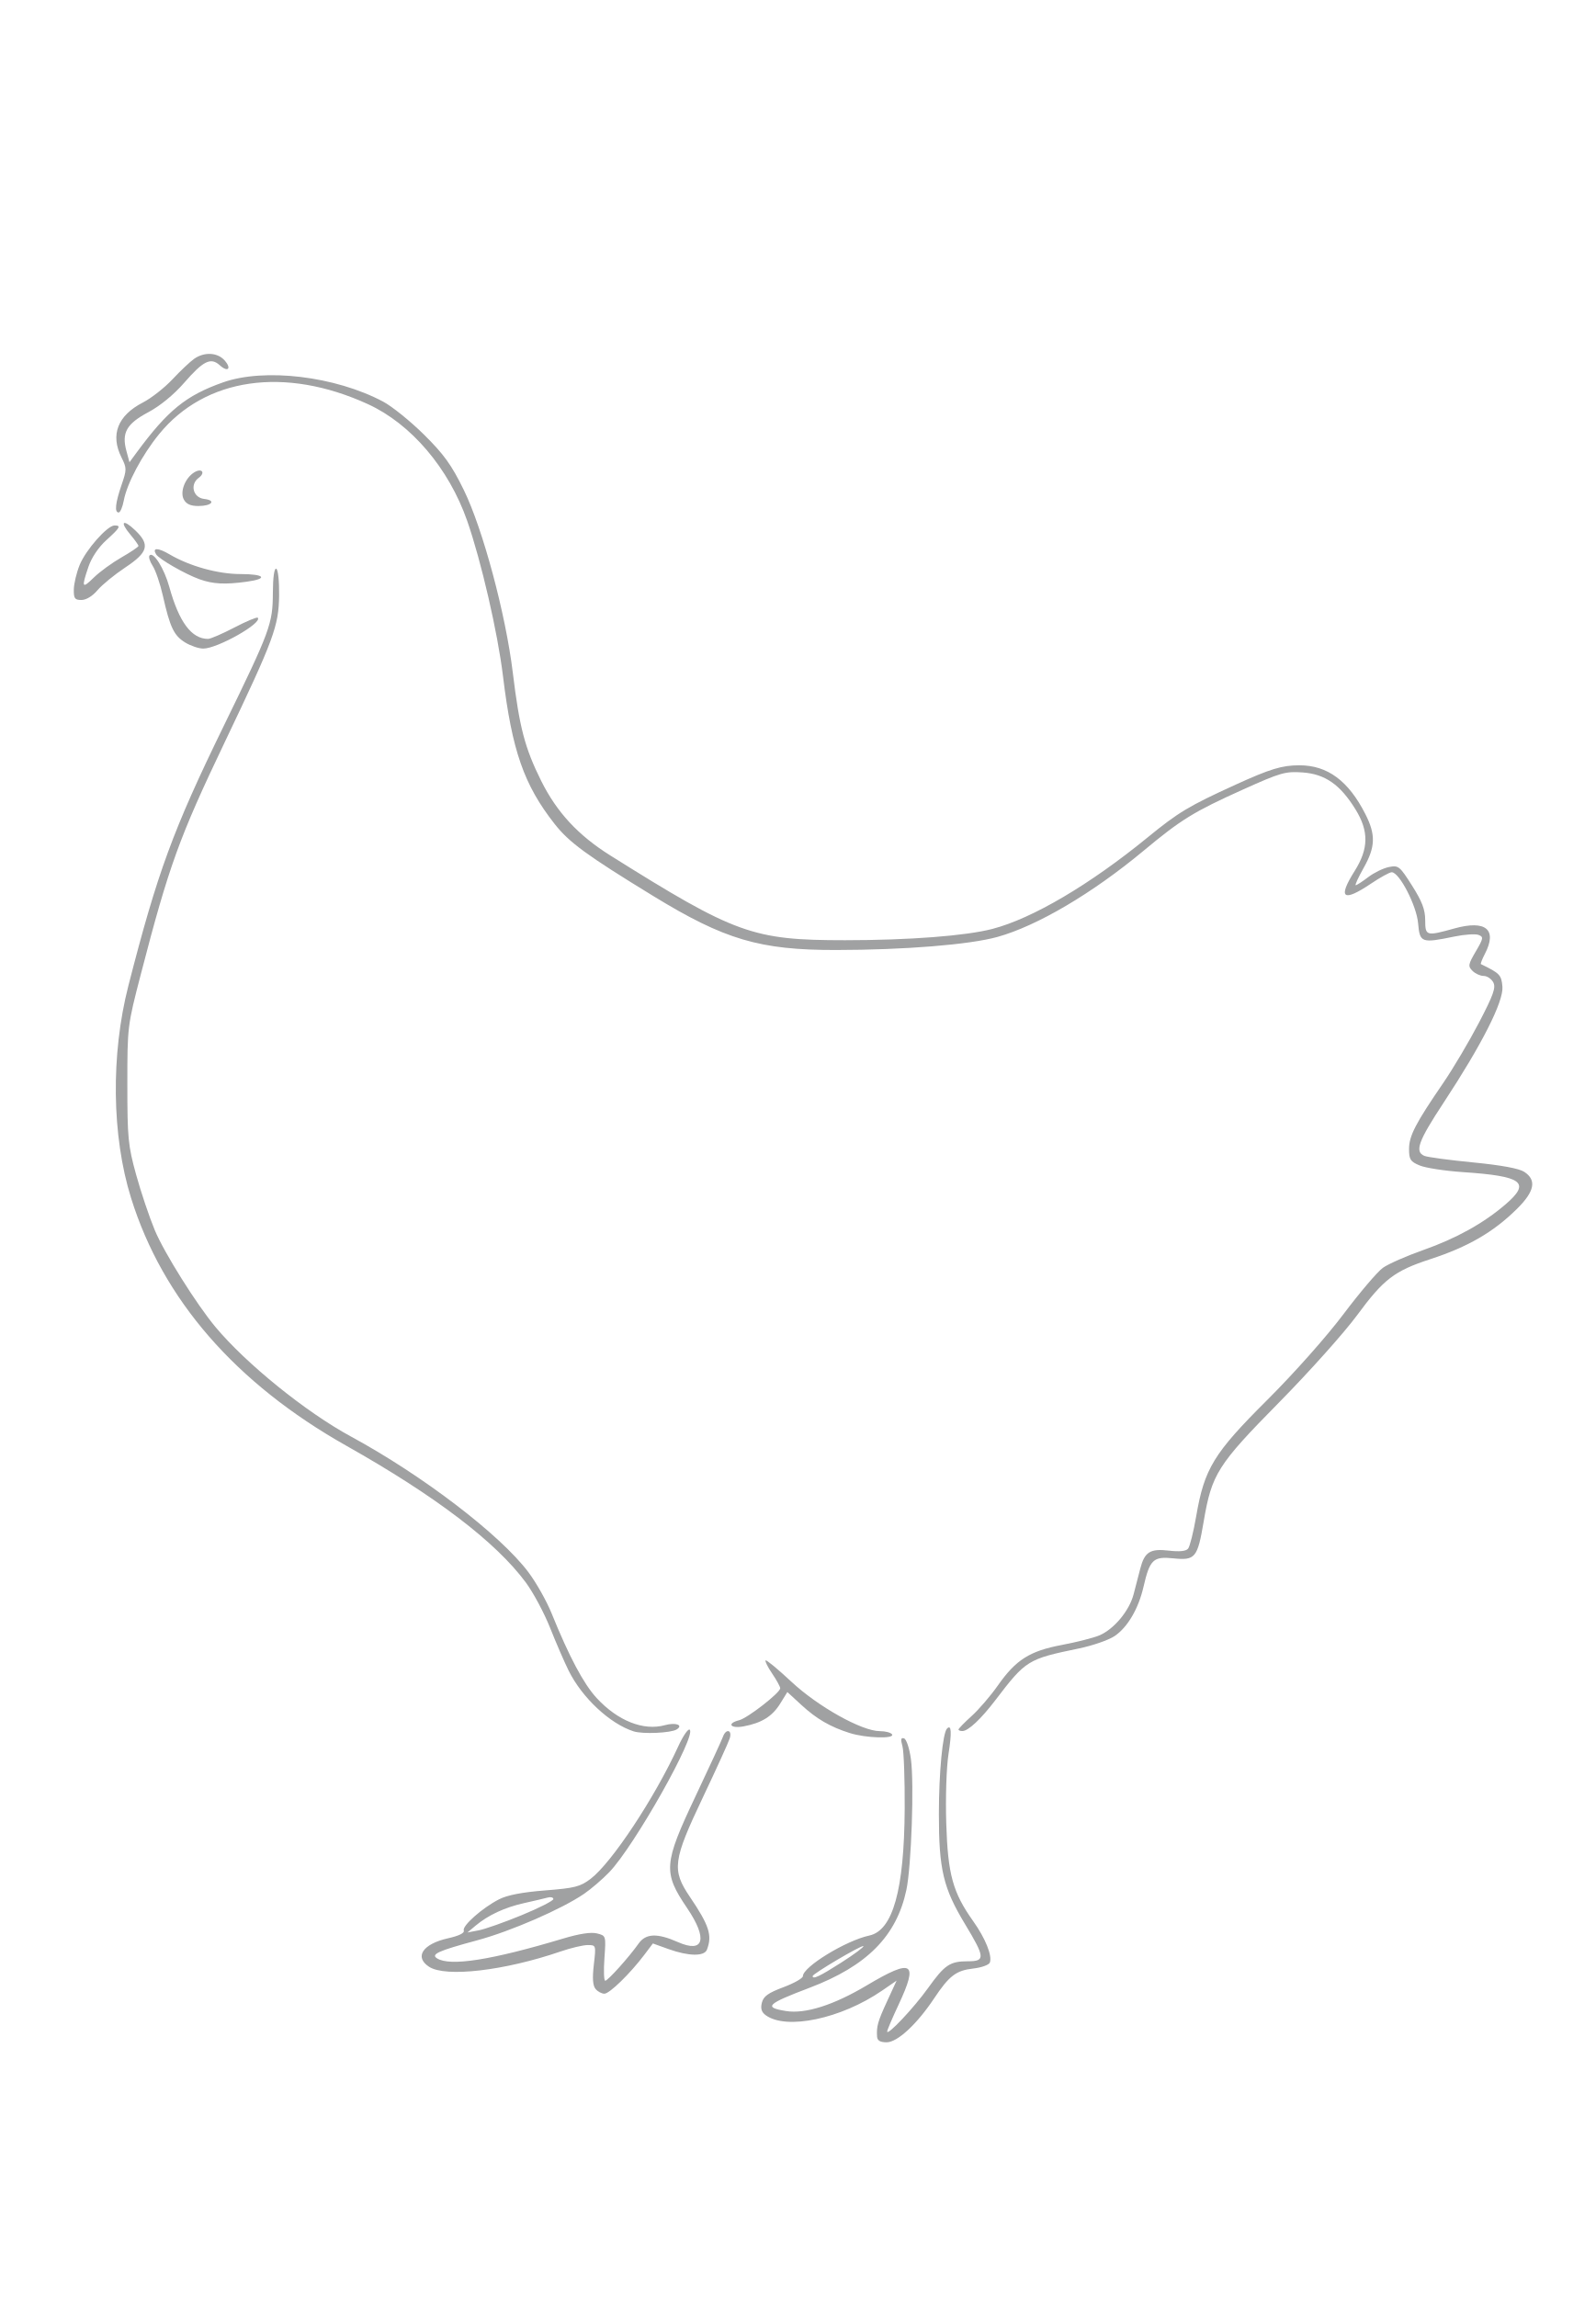
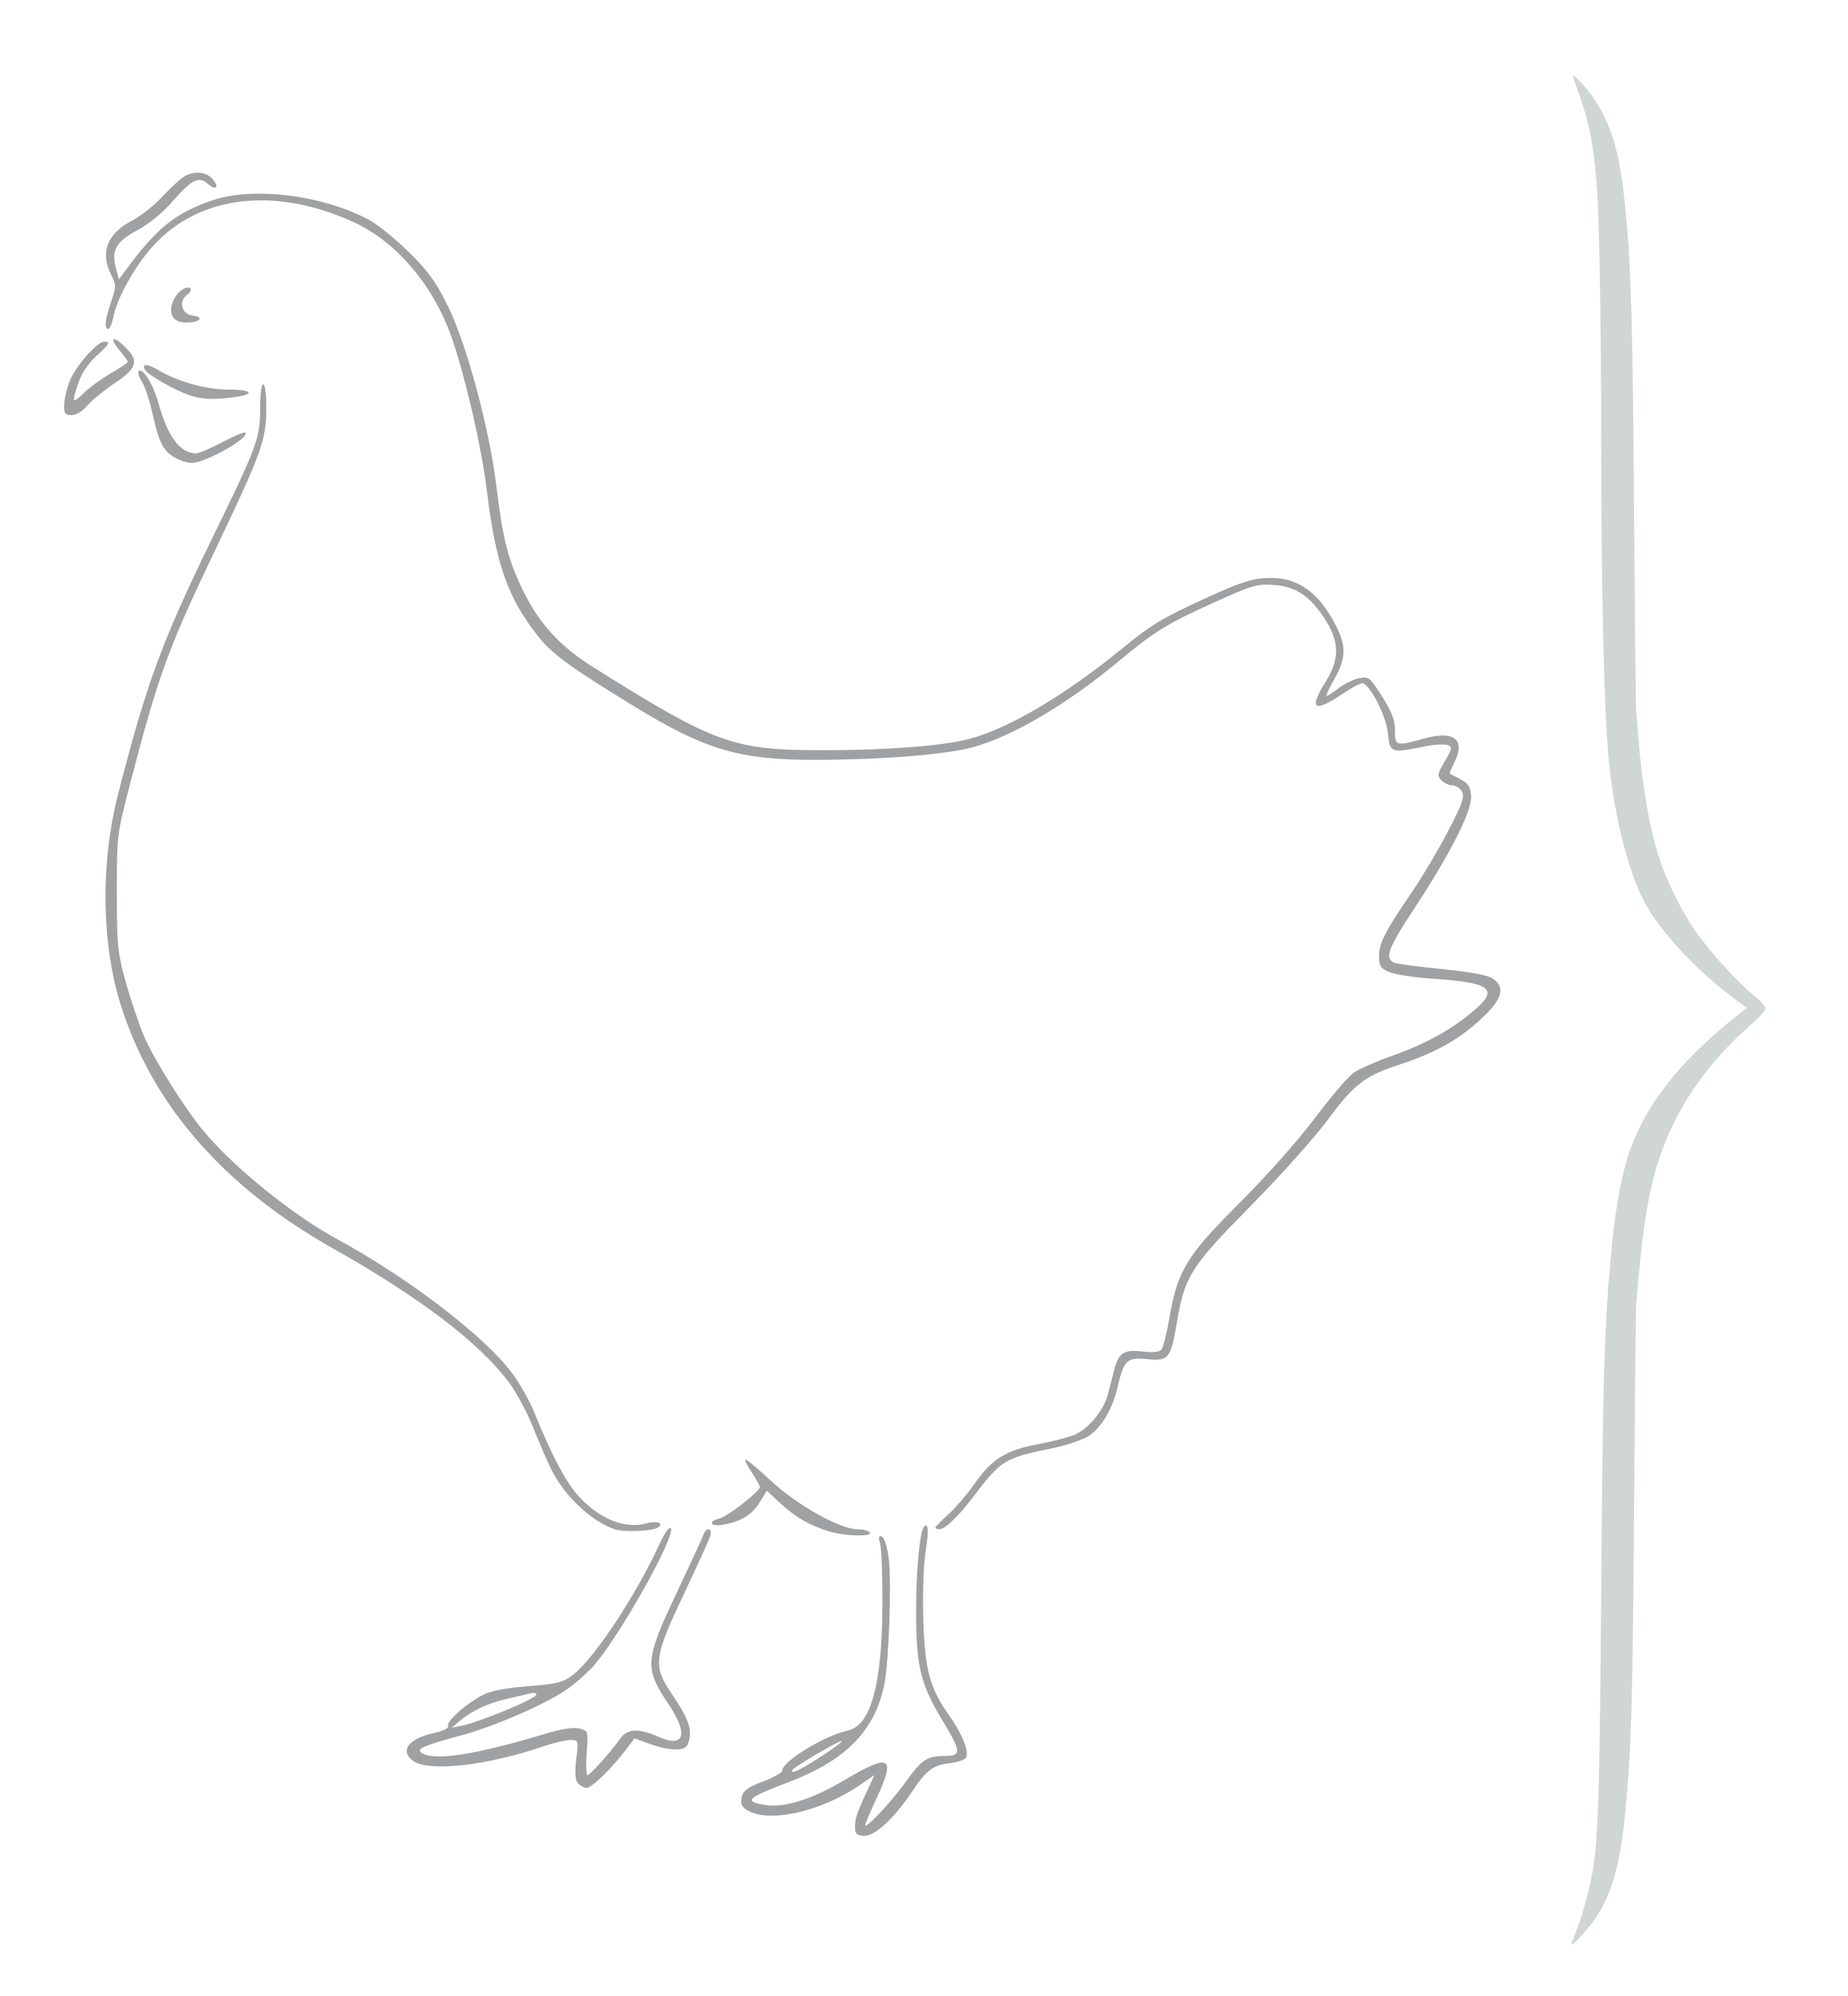
- <svg xmlns="http://www.w3.org/2000/svg" id="svg3619" version="1.1" width="150" height="216">
+ <svg xmlns="http://www.w3.org/2000/svg" id="svg3619" version="1.1" width="200" height="216">
  <defs id="defs3623" />
-   <path style="fill:#a0a1a2;fill-opacity:1" d="m 82.474,191.516 c -0.065,-0.966 0.066,-1.427 0.957,-3.358 l 0.881,-1.91 -1.367,0.94 c -3.845,2.645 -8.999,3.735 -10.942,2.314 -0.397,-0.291 -0.5,-0.625 -0.362,-1.177 0.151,-0.602 0.596,-0.921 2.026,-1.456 1.008,-0.377 1.833,-0.846 1.833,-1.043 0,-0.871 4.052,-3.348 6.244,-3.816 2.215,-0.474 3.282,-4.29 3.327,-11.9 0.016,-2.769 -0.079,-5.425 -0.212,-5.902 -0.182,-0.652 -0.144,-0.835 0.152,-0.737 0.221,0.073 0.504,0.923 0.644,1.935 0.316,2.279 0.045,10.104 -0.426,12.319 -0.925,4.343 -3.708,7.152 -9.12,9.204 -4.022,1.525 -4.336,1.838 -2.188,2.181 1.805,0.289 4.467,-0.557 7.575,-2.407 4.328,-2.576 4.893,-2.232 2.995,1.82 -0.587,1.253 -1.067,2.381 -1.067,2.507 0,0.447 2.505,-2.213 3.844,-4.082 1.572,-2.194 2.056,-2.518 3.755,-2.518 1.64,0 1.611,-0.367 -0.276,-3.491 -2.051,-3.395 -2.464,-5.137 -2.461,-10.377 0.002,-3.886 0.358,-7.608 0.767,-8.017 0.413,-0.413 0.457,0.342 0.138,2.394 -0.196,1.265 -0.288,4.09 -0.212,6.518 0.15,4.809 0.617,6.505 2.526,9.19 1.155,1.624 1.817,3.267 1.573,3.904 -0.085,0.221 -0.789,0.474 -1.564,0.561 -1.61,0.181 -2.258,0.678 -3.686,2.822 -1.611,2.419 -3.445,4.115 -4.452,4.115 -0.609,0 -0.878,-0.159 -0.903,-0.533 z m -3.357,-6.971 c 1.211,-0.775 2.143,-1.467 2.071,-1.539 -0.139,-0.139 -4.774,2.597 -4.774,2.818 0,0.338 0.676,0.018 2.703,-1.279 z m -23.117,2.483 c -0.26,-0.313 -0.308,-1.006 -0.16,-2.286 0.212,-1.828 0.21,-1.837 -0.578,-1.837 -0.435,0 -1.58,0.271 -2.544,0.602 -5.279,1.812 -10.819,2.457 -12.372,1.44 -1.411,-0.924 -0.6,-2.145 1.777,-2.677 1.031,-0.231 1.576,-0.497 1.487,-0.728 -0.169,-0.44 1.734,-2.126 3.318,-2.939 0.769,-0.395 2.188,-0.669 4.326,-0.836 2.798,-0.218 3.314,-0.35 4.286,-1.091 1.986,-1.515 6.026,-7.624 8.242,-12.464 0.436,-0.953 0.915,-1.657 1.064,-1.565 0.723,0.447 -5.198,10.955 -7.552,13.402 -0.645,0.671 -1.716,1.59 -2.379,2.043 -2.107,1.439 -6.893,3.519 -10.046,4.368 -3.652,0.983 -4.381,1.31 -3.775,1.694 1.226,0.777 5.106,0.167 11.876,-1.865 1.507,-0.452 2.608,-0.619 3.164,-0.479 0.852,0.214 0.853,0.218 0.702,2.332 -0.083,1.165 -0.049,2.118 0.076,2.118 0.244,0 2.233,-2.215 3.134,-3.491 0.681,-0.964 1.75,-1.006 3.699,-0.144 2.455,1.086 2.831,-0.299 0.867,-3.198 -2.276,-3.359 -2.216,-4.158 0.785,-10.505 1.317,-2.785 2.478,-5.303 2.581,-5.597 0.284,-0.81 0.898,-0.664 0.639,0.152 -0.12,0.377 -1.26,2.88 -2.533,5.562 -2.812,5.922 -2.926,6.801 -1.211,9.335 1.815,2.681 2.118,3.62 1.602,4.965 -0.247,0.643 -1.716,0.623 -3.592,-0.049 l -1.491,-0.535 -0.795,1.054 c -1.342,1.78 -3.281,3.67 -3.765,3.67 -0.253,0 -0.628,-0.202 -0.833,-0.449 z m -6.94,-6.936 c 1.634,-0.673 2.972,-1.354 2.972,-1.512 0,-0.158 -0.24,-0.222 -0.533,-0.141 -0.293,0.081 -1.288,0.314 -2.21,0.519 -1.825,0.406 -3.381,1.129 -4.572,2.126 l -0.762,0.638 1.067,-0.203 c 0.587,-0.111 2.404,-0.754 4.038,-1.427 z m 30.859,-17.119 c -1.853,-0.586 -3.138,-1.332 -4.576,-2.658 l -1.306,-1.203 -0.67,1.084 c -0.744,1.204 -1.741,1.825 -3.441,2.144 -1.249,0.234 -1.619,-0.277 -0.419,-0.578 0.793,-0.199 3.859,-2.586 3.859,-3.005 0,-0.147 -0.339,-0.766 -0.754,-1.377 -0.415,-0.61 -0.694,-1.17 -0.62,-1.243 0.073,-0.073 1.164,0.828 2.423,2.004 2.508,2.343 6.633,4.648 8.317,4.648 0.529,0 1.046,0.137 1.15,0.305 0.268,0.434 -2.472,0.35 -3.962,-0.122 z m -20.34,-0.165 c -2.23,-0.717 -4.846,-3.161 -6.107,-5.706 -0.402,-0.811 -1.186,-2.62 -1.741,-4.018 -0.556,-1.399 -1.582,-3.319 -2.282,-4.267 -2.807,-3.804 -8.482,-8.13 -16.869,-12.858 C 22.156,130.084 15.299,122.195 12.323,112.653 10.504,106.824 10.409,99.182 12.073,92.69 c 2.737,-10.678 4.19,-14.634 8.977,-24.45 4.38,-8.981 4.595,-9.564 4.608,-12.504 0.006,-1.436 0.13,-2.32 0.315,-2.256 0.172,0.059 0.291,1.151 0.273,2.513 -0.038,2.895 -0.488,4.109 -5.096,13.761 -4.31,9.026 -5.262,11.658 -7.91,21.869 -1.256,4.842 -1.265,4.915 -1.265,10.363 2.21e-4,5.019 0.07,5.74 0.823,8.468 0.452,1.64 1.244,3.995 1.759,5.232 0.882,2.118 3.927,6.974 5.713,9.11 2.892,3.459 8.505,7.997 12.714,10.279 6.752,3.661 14.051,9.238 16.698,12.76 0.736,0.979 1.719,2.721 2.185,3.872 1.651,4.079 3.011,6.636 4.234,7.963 1.982,2.15 4.404,3.114 6.425,2.556 1.019,-0.281 1.766,-0.007 1.101,0.405 -0.544,0.336 -3.193,0.453 -4.046,0.178 z M 90.13,162.637 c 0,-0.084 0.555,-0.655 1.234,-1.268 0.679,-0.613 1.789,-1.906 2.468,-2.874 1.698,-2.421 2.994,-3.242 6.02,-3.812 1.377,-0.26 2.957,-0.661 3.51,-0.892 1.379,-0.576 2.829,-2.312 3.235,-3.874 0.186,-0.715 0.467,-1.798 0.625,-2.407 0.408,-1.577 0.93,-1.904 2.703,-1.695 0.986,0.117 1.598,0.053 1.795,-0.187 0.165,-0.2 0.507,-1.568 0.76,-3.039 0.774,-4.499 1.64,-5.918 6.668,-10.928 2.515,-2.505 5.588,-5.964 7.182,-8.083 1.533,-2.037 3.202,-3.999 3.709,-4.36 0.507,-0.361 2.22,-1.115 3.806,-1.674 3.1,-1.094 5.65,-2.509 7.718,-4.285 2.412,-2.071 1.633,-2.659 -4.027,-3.04 -1.67,-0.112 -3.488,-0.393 -4.038,-0.623 -0.877,-0.367 -1.001,-0.559 -1.001,-1.55 0,-1.232 0.6,-2.391 3.223,-6.221 0.917,-1.34 2.422,-3.879 3.343,-5.643 1.37,-2.624 1.616,-3.317 1.353,-3.808 -0.177,-0.33 -0.581,-0.6 -0.898,-0.6 -0.317,0 -0.793,-0.216 -1.056,-0.479 -0.435,-0.435 -0.407,-0.602 0.311,-1.827 0.724,-1.235 0.745,-1.366 0.257,-1.553 -0.293,-0.113 -1.309,-0.045 -2.256,0.151 -3.122,0.645 -3.266,0.592 -3.425,-1.244 -0.144,-1.668 -1.764,-4.8 -2.482,-4.8 -0.197,0 -1.072,0.48 -1.943,1.067 -2.646,1.782 -3.161,1.386 -1.542,-1.185 1.323,-2.102 1.345,-3.743 0.076,-5.799 -1.434,-2.324 -2.852,-3.315 -4.963,-3.467 -1.623,-0.117 -2.071,0.012 -5.618,1.609 -4.625,2.084 -5.807,2.811 -9.345,5.756 -4.81,4.004 -10.005,7.066 -13.743,8.103 -2.625,0.728 -8.725,1.221 -15.176,1.228 -7.176,0.007 -10.466,-0.964 -17.184,-5.075 -6.27,-3.837 -7.905,-5.032 -9.284,-6.789 -2.873,-3.66 -3.998,-6.884 -4.847,-13.886 -0.495,-4.087 -2.054,-10.85 -3.366,-14.604 -1.729,-4.948 -5.276,-9.119 -9.337,-10.977 -7.814,-3.575 -15.302,-2.498 -19.638,2.825 -1.596,1.96 -3.015,4.628 -3.317,6.24 -0.116,0.618 -0.333,1.124 -0.482,1.124 -0.406,0 -0.312,-0.889 0.272,-2.591 0.496,-1.444 0.496,-1.58 -0.009,-2.591 -1.063,-2.128 -0.356,-3.94 2.014,-5.159 0.785,-0.404 2.036,-1.385 2.781,-2.181 0.745,-0.796 1.664,-1.665 2.043,-1.93 0.944,-0.661 2.176,-0.605 2.841,0.129 0.709,0.783 0.345,1.182 -0.435,0.477 -0.846,-0.766 -1.546,-0.421 -3.348,1.651 -0.973,1.119 -2.259,2.174 -3.373,2.767 -2.044,1.089 -2.52,1.932 -2.058,3.637 l 0.289,1.067 0.651,-0.885 c 2.944,-3.999 4.649,-5.387 8.135,-6.622 3.909,-1.385 10.559,-0.588 15.064,1.805 0.842,0.447 2.573,1.845 3.846,3.105 1.872,1.853 2.588,2.847 3.734,5.188 1.797,3.667 3.949,11.689 4.619,17.22 0.622,5.129 1.129,7.062 2.661,10.142 1.475,2.964 3.476,5.124 6.51,7.027 11.778,7.387 13.381,7.965 22.068,7.966 6.019,6.1e-4 11.367,-0.411 13.868,-1.066 3.766,-0.987 9.139,-4.155 14.573,-8.593 2.917,-2.382 3.881,-2.96 8.285,-4.969 3.255,-1.484 4.363,-1.821 5.994,-1.821 2.653,0 4.619,1.457 6.215,4.605 0.979,1.932 0.94,3.077 -0.172,5.047 -0.504,0.894 -0.838,1.625 -0.742,1.625 0.097,0 0.623,-0.342 1.171,-0.759 0.548,-0.418 1.423,-0.845 1.946,-0.95 0.902,-0.18 1.013,-0.091 2.181,1.75 0.938,1.478 1.231,2.249 1.234,3.235 0.004,1.505 0.087,1.529 2.749,0.789 2.948,-0.82 4.051,0.095 2.87,2.379 -0.264,0.51 -0.435,0.949 -0.381,0.975 1.789,0.868 1.93,1.017 2.023,2.128 0.116,1.394 -1.947,5.461 -5.535,10.91 -2.384,3.621 -2.739,4.606 -1.799,4.995 0.293,0.122 2.357,0.399 4.586,0.616 2.633,0.257 4.315,0.567 4.8,0.885 1.19,0.78 0.977,1.845 -0.7,3.499 -2.204,2.174 -4.589,3.556 -8.136,4.714 -3.374,1.102 -4.383,1.876 -6.89,5.281 -1.208,1.64 -4.508,5.329 -7.335,8.196 -5.78,5.864 -6.324,6.724 -7.081,11.185 -0.583,3.435 -0.788,3.683 -2.862,3.469 -1.884,-0.194 -2.207,0.115 -2.8,2.688 -0.475,2.06 -1.498,3.801 -2.715,4.621 -0.554,0.373 -2.061,0.897 -3.348,1.164 -4.838,1.002 -4.991,1.097 -7.876,4.881 -1.339,1.756 -2.528,2.872 -3.075,2.886 -0.21,0.006 -0.381,-0.059 -0.381,-0.144 z M 17.415,60.418 c -1.058,-0.645 -1.429,-1.421 -2.096,-4.384 -0.255,-1.135 -0.69,-2.408 -0.966,-2.829 -0.276,-0.421 -0.405,-0.862 -0.287,-0.98 0.373,-0.372 1.376,1.235 1.858,2.977 0.914,3.303 2.089,4.877 3.641,4.877 0.231,0 1.344,-0.481 2.472,-1.069 1.128,-0.588 2.118,-1.003 2.199,-0.922 0.484,0.484 -3.777,2.898 -5.12,2.902 -0.419,9.2e-4 -1.184,-0.256 -1.701,-0.571 z M 6.941,55.43 c 0.009,-0.545 0.257,-1.582 0.55,-2.304 0.576,-1.42 2.604,-3.715 3.282,-3.715 0.639,0 0.518,0.215 -0.777,1.386 -0.727,0.657 -1.384,1.633 -1.676,2.492 -0.677,1.987 -0.613,2.115 0.509,1.015 0.545,-0.534 1.711,-1.383 2.591,-1.887 0.88,-0.504 1.6,-0.99 1.6,-1.079 0,-0.089 -0.349,-0.576 -0.774,-1.083 -1.024,-1.217 -0.685,-1.493 0.473,-0.384 1.407,1.348 1.216,2.06 -0.935,3.489 -1.015,0.674 -2.193,1.639 -2.618,2.143 -0.465,0.553 -1.064,0.917 -1.507,0.917 -0.629,0 -0.732,-0.142 -0.718,-0.991 z m 11.822,-0.958 c -1.337,-0.478 -3.804,-1.893 -4.082,-2.342 -0.397,-0.643 0.166,-0.646 1.249,-0.008 1.892,1.116 4.564,1.86 6.681,1.86 2.3,0 2.65,0.436 0.577,0.721 -2.038,0.279 -3.16,0.221 -4.424,-0.231 z m -1.48,-7.505 c -0.381,-0.712 0.119,-2.012 0.979,-2.546 0.712,-0.442 1.092,0.024 0.421,0.515 -0.847,0.619 -0.525,1.862 0.514,1.982 1.165,0.134 0.729,0.665 -0.546,0.665 -0.729,0 -1.136,-0.183 -1.367,-0.615 z" id="path3001" />
-   <path style="fill:#000000" d="" id="path2999" />
-   <g id="LAYER_EFO" transform="translate(0,-415)">
-     <path style="fill:none;stroke:none" d="m 34.671,465.105 c -0.261,-0.19 -0.882,-0.576 -1.381,-0.858 -0.499,-0.281 -1.001,-0.565 -1.114,-0.631 -0.194,-0.112 -0.258,-0.112 -1.071,-10e-4 -1.007,0.137 -1.693,0.102 -1.976,-0.101 -0.248,-0.178 -0.498,-0.52 -0.631,-0.867 l -0.113,-0.294 -1.13,-0.134 c -1.077,-0.128 -1.444,-0.219 -1.428,-0.356 0.016,-0.135 0.331,-0.291 0.813,-0.401 0.278,-0.064 0.508,-0.132 0.51,-0.15 0.002,-0.019 -0.111,-0.081 -0.252,-0.138 -0.439,-0.178 -1.626,-1.196 -2.343,-2.01 -0.23,-0.261 -0.232,-0.268 -0.203,-0.776 0.029,-0.497 0.037,-0.521 0.27,-0.794 0.776,-0.91 2.156,-1.926 2.828,-2.084 0.788,-0.185 2.472,-0.094 3.453,0.187 1.449,0.416 2.331,1.468 2.198,2.623 -0.026,0.225 -0.094,0.574 -0.151,0.775 -0.057,0.202 -0.093,0.38 -0.08,0.396 0.013,0.016 0.105,-0.021 0.206,-0.083 0.216,-0.134 0.646,-0.105 0.811,0.055 0.146,0.142 0.2,0.144 0.216,0.009 0.021,-0.18 0.227,-0.37 0.381,-0.352 0.078,0.009 0.248,0.115 0.377,0.235 0.197,0.184 0.261,0.211 0.403,0.175 0.382,-0.098 0.824,0.121 0.932,0.462 0.029,0.091 0.092,0.17 0.139,0.176 0.047,0.006 0.165,0.064 0.261,0.13 0.219,0.15 0.29,0.402 0.179,0.635 -0.074,0.154 -0.065,0.182 0.08,0.282 0.293,0.2 0.348,0.376 0.221,0.71 -0.053,0.141 -0.038,0.173 0.115,0.249 0.224,0.11 0.253,0.316 0.093,0.652 -0.117,0.247 -0.117,0.268 0.002,0.5 0.15,0.292 0.148,0.311 -0.06,0.648 -0.091,0.147 -0.262,0.471 -0.381,0.72 -0.214,0.449 -0.219,0.454 -0.631,0.616 -0.265,0.104 -0.534,0.159 -0.742,0.152 -0.296,-0.011 -0.372,-0.044 -0.801,-0.357 l 0,0 z" id="UBERON:0000955" />
-     <path style="fill:none;stroke:none" d="m 42.808,536.465 c -1.351,-1.04 -2.107,-2.036 -2.536,-3.343 -0.634,-1.931 -1.185,-4.127 -1.389,-5.535 -0.156,-1.079 -0.118,-1.261 0.359,-1.725 0.307,-0.299 0.988,-0.607 1.605,-0.726 0.715,-0.138 1.154,-0.354 1.318,-0.649 0.269,-0.483 0.814,-0.417 2.676,0.322 1.04,0.413 1.043,0.421 0.302,0.788 -0.295,0.146 -0.52,0.3 -0.501,0.342 0.019,0.042 0.608,0.289 1.307,0.549 1.194,0.444 1.291,0.511 1.586,1.097 0.629,1.25 0.527,3.576 -0.314,7.18 -0.385,1.65 -0.881,2.282 -1.992,2.537 -0.772,0.177 -1.374,-0.031 -2.422,-0.837 z" id="UBERON:0000948" />
-     <path style="fill:none;stroke:none" d="m 94.265,515.732 c -10.803,-0.68 -12.515,-0.783 -15.628,-0.946 -2.542,-0.133 -3.165,-0.182 -3.72,-0.29 -1.308,-0.256 -2.08,-0.748 -2.232,-1.424 -0.042,-0.185 -0.026,-0.551 0.03,-0.674 0.049,-0.108 0.254,-0.277 0.539,-0.443 1.031,-0.601 2.787,-0.877 5.141,-0.808 3.576,0.104 11.941,0.759 16.181,1.266 1.616,0.193 2.168,0.306 2.752,0.562 0.411,0.18 0.603,0.31 0.862,0.584 0.305,0.322 0.375,0.479 0.376,0.838 6.1e-4,0.252 -0.008,0.291 -0.103,0.478 -0.129,0.253 -0.362,0.479 -0.666,0.646 -0.282,0.154 -0.459,0.217 -0.791,0.279 -0.356,0.067 -0.747,0.057 -2.74,-0.069 z" id="UBERON:0002113" />
-     <path style="fill:none;stroke:none" d="m 63.525,559.621 c -0.623,-0.167 -0.993,-0.416 -1.741,-1.172 -0.548,-0.553 -2.109,-1.94 -2.957,-2.627 -2.216,-1.796 -3.717,-2.739 -5.459,-3.43 -1.659,-0.658 -3.59,-2.066 -5.79,-4.223 -0.905,-0.887 -3.799,-4.272 -4.32,-5.054 -0.709,-1.062 -1.191,-2.226 -1.386,-3.346 -0.143,-0.819 -0.128,-0.975 0.127,-1.345 0.51,-0.742 1.33,-1.316 1.881,-1.318 0.119,-3e-4 0.215,-0.003 0.215,-0.007 -3.04e-4,-0.003 -0.052,-0.175 -0.115,-0.38 -0.583,-1.902 0.254,-3.602 2.098,-4.261 0.774,-0.277 1.234,-0.317 2.182,-0.191 0.88,0.117 1.25,0.228 2.341,0.705 0.888,0.388 2.407,1.182 3.107,1.624 1.841,1.163 3.343,2.794 6.079,6.604 1.313,1.827 5.077,7.258 5.31,7.662 0.591,1.022 1.452,2.078 3.953,4.849 1.094,1.212 1.529,1.792 1.76,2.35 0.23,0.554 0.174,0.825 -0.215,1.037 -0.753,0.412 -1.487,0.616 -2.139,0.595 l -0.383,-0.012 -0.037,0.238 c -0.117,0.754 -1.297,1.523 -2.686,1.753 -0.252,0.042 -0.61,0.07 -0.796,0.063 -0.186,-0.007 -0.421,-0.016 -0.523,-0.021 -0.102,-0.005 -0.33,-0.046 -0.506,-0.093 l 0,0 z" id="UBERON:0002107" />
-     <g id="CL:0000188" style="fill:none" transform="matrix(0.3025825,-0.03657135,0.03657135,0.3025825,-23.88701,439.0684)">
-       <path id="path3037" d="m 299.992,492.88 c -0.593,-0.785 -2.131,-3.274 -3.419,-5.533 -1.723,-3.022 -3.598,-5.211 -7.1,-8.29 -11.166,-9.817 -32.805,-33.268 -35.373,-38.336 -2.69,-5.309 -3.942,-11.066 -3.959,-18.213 -0.018,-7.405 0.883,-11.584 3.852,-17.875 l 1.875,-3.972 8.587,17.023 c 7.937,15.735 9.738,18.784 23.804,40.289 8.37,12.796 16.561,25.25 18.204,27.676 2.841,4.195 3.216,5.52 1.563,5.52 -0.406,0 -2.137,0.706 -3.847,1.568 l -3.11,1.568 -1.077,-1.427 0,0 z" style="fill:none;stroke:none" />
-       <path id="path3039" d="m 296.03,465.256 c -11.865,-18.17 -20.915,-33.018 -24.562,-40.3 -2.218,-4.428 -6.311,-12.012 -9.096,-16.854 l -5.063,-8.804 1.341,-0.878 c 0.737,-0.483 1.557,-0.878 1.82,-0.878 1.704,0 15.026,18.812 22.102,31.21 8.503,14.898 13.067,24.51 14.89,31.355 0.977,3.669 2.15,7.731 2.607,9.026 0.457,1.295 0.722,2.463 0.589,2.596 -0.133,0.133 -2.215,-2.78 -4.626,-6.472 z" style="fill:none;stroke:none" />
-       <path id="path3041" d="m 310.098,484.77 c -4.147,-6.864 -8.169,-16.988 -11.998,-30.201 -1.543,-5.324 -11.192,-24.409 -16.759,-33.149 -5.035,-7.905 -11.135,-16.258 -15.534,-21.273 -1.617,-1.843 -2.939,-3.535 -2.939,-3.759 0,-0.949 12.24,-2.815 18.481,-2.818 13.737,-0.006 25.257,8.137 32.739,23.14 2.173,5.005 2.975,7.692 3.142,12.484 0.27,7.739 -0.673,14.142 -3.27,22.2 -2.522,7.825 -3.244,16.185 -2.348,27.201 0.39,4.788 0.611,8.803 0.492,8.922 -0.119,0.119 -1.022,-1.118 -2.006,-2.747 z" style="fill:none;stroke:none" />
+   <g id="group_all">
+     <g id="LAYER_EFO" transform="translate(0,-415)">
+       <path style="fill:none;stroke:none" d="m 38.375,452.763 c -0.295,-0.216 -1,-0.653 -1.566,-0.972 -0.566,-0.319 -1.134,-0.641 -1.263,-0.715 -0.22,-0.127 -0.293,-0.127 -1.214,-10e-4 -1.141,0.155 -1.919,0.116 -2.24,-0.115 -0.281,-0.201 -0.564,-0.59 -0.715,-0.982 l -0.128,-0.333 -1.281,-0.152 c -1.221,-0.145 -1.636,-0.248 -1.618,-0.404 0.018,-0.153 0.375,-0.329 0.922,-0.455 0.316,-0.072 0.576,-0.149 0.578,-0.17 0.003,-0.021 -0.126,-0.092 -0.285,-0.156 -0.498,-0.202 -1.844,-1.356 -2.656,-2.278 -0.261,-0.296 -0.263,-0.304 -0.23,-0.88 0.033,-0.564 0.042,-0.591 0.306,-0.9 0.88,-1.031 2.443,-2.183 3.206,-2.362 0.894,-0.21 2.802,-0.107 3.914,0.212 1.643,0.471 2.643,1.664 2.492,2.973 -0.029,0.255 -0.106,0.651 -0.171,0.879 -0.065,0.229 -0.106,0.431 -0.091,0.449 0.015,0.019 0.119,-0.024 0.233,-0.094 0.245,-0.152 0.732,-0.119 0.919,0.062 0.166,0.161 0.227,0.164 0.244,0.01 0.024,-0.204 0.257,-0.419 0.432,-0.399 0.089,0.01 0.281,0.13 0.427,0.266 0.224,0.208 0.296,0.24 0.457,0.199 0.433,-0.111 0.934,0.138 1.057,0.524 0.033,0.103 0.104,0.193 0.158,0.2 0.054,0.007 0.187,0.072 0.296,0.147 0.248,0.17 0.329,0.456 0.202,0.72 -0.083,0.174 -0.074,0.207 0.09,0.319 0.332,0.227 0.394,0.427 0.251,0.805 -0.06,0.159 -0.043,0.197 0.13,0.282 0.254,0.125 0.287,0.358 0.106,0.739 -0.133,0.28 -0.133,0.304 0.002,0.566 0.17,0.331 0.168,0.353 -0.068,0.735 -0.103,0.167 -0.297,0.534 -0.432,0.816 -0.243,0.509 -0.249,0.515 -0.716,0.698 -0.3,0.118 -0.605,0.18 -0.841,0.172 -0.335,-0.012 -0.422,-0.05 -0.907,-0.405 l 0,0 z" id="UBERON:0000955" />
+       <path style="fill:none;stroke:none" d="m 47.598,533.652 c -1.532,-1.179 -2.388,-2.308 -2.874,-3.79 -0.719,-2.189 -1.343,-4.678 -1.574,-6.274 -0.177,-1.223 -0.134,-1.429 0.407,-1.955 0.348,-0.339 1.12,-0.688 1.82,-0.824 0.811,-0.157 1.308,-0.402 1.494,-0.736 0.304,-0.548 0.922,-0.473 3.033,0.365 1.178,0.468 1.182,0.477 0.342,0.893 -0.334,0.166 -0.59,0.34 -0.568,0.388 0.022,0.048 0.689,0.328 1.482,0.623 1.353,0.503 1.464,0.58 1.798,1.244 0.713,1.417 0.598,4.054 -0.356,8.138 -0.436,1.87 -0.999,2.587 -2.258,2.876 -0.875,0.201 -1.557,-0.035 -2.745,-0.949 z" id="UBERON:0000948" />
+       <path style="fill:none;stroke:none" d="m 105.926,510.15 c -12.245,-0.77 -14.186,-0.888 -17.715,-1.073 -2.881,-0.151 -3.588,-0.206 -4.217,-0.329 -1.482,-0.29 -2.358,-0.848 -2.53,-1.614 -0.047,-0.21 -0.029,-0.624 0.034,-0.764 0.055,-0.123 0.288,-0.314 0.611,-0.502 1.169,-0.681 3.16,-0.994 5.828,-0.916 4.053,0.118 13.536,0.86 18.342,1.435 1.832,0.219 2.458,0.347 3.119,0.637 0.465,0.204 0.683,0.352 0.977,0.662 0.345,0.365 0.425,0.543 0.426,0.95 6.9e-4,0.286 -0.009,0.33 -0.117,0.542 -0.146,0.287 -0.41,0.543 -0.755,0.732 -0.319,0.175 -0.52,0.246 -0.896,0.316 -0.403,0.075 -0.847,0.064 -3.106,-0.078 z" id="UBERON:0002113" />
+       <path style="fill:none;stroke:none" d="m 71.081,559.9 c -0.706,-0.19 -1.125,-0.472 -1.974,-1.328 -0.621,-0.627 -2.39,-2.199 -3.352,-2.978 -2.512,-2.036 -4.214,-3.105 -6.188,-3.888 -1.88,-0.746 -4.069,-2.342 -6.563,-4.786 -1.026,-1.006 -4.306,-4.843 -4.897,-5.729 -0.803,-1.204 -1.35,-2.524 -1.571,-3.793 -0.162,-0.929 -0.145,-1.105 0.143,-1.525 0.578,-0.841 1.507,-1.492 2.133,-1.494 0.135,-3.4e-4 0.244,-0.003 0.244,-0.008 -3.45e-4,-0.003 -0.059,-0.198 -0.13,-0.431 -0.66,-2.156 0.288,-4.083 2.378,-4.83 0.877,-0.313 1.399,-0.359 2.473,-0.216 0.997,0.132 1.417,0.259 2.653,0.799 1.006,0.44 2.729,1.34 3.522,1.841 2.087,1.318 3.789,3.168 6.891,7.485 1.488,2.071 5.755,8.228 6.019,8.685 0.669,1.158 1.646,2.356 4.481,5.497 1.24,1.374 1.733,2.032 1.995,2.664 0.261,0.628 0.197,0.935 -0.244,1.176 -0.853,0.467 -1.685,0.699 -2.425,0.675 l -0.435,-0.014 -0.042,0.27 c -0.133,0.854 -1.47,1.727 -3.045,1.987 -0.286,0.047 -0.692,0.079 -0.902,0.071 -0.21,-0.008 -0.477,-0.019 -0.593,-0.023 -0.116,-0.006 -0.374,-0.052 -0.573,-0.106 l 0,0 z" id="UBERON:0002107" />
+       <g id="CL:0000188" style="fill:none" transform="matrix(0.3429885,-0.04145498,0.04145498,0.3429885,-28.00352,423.2491)">
+         <path id="path3037" d="m 299.992,492.88 c -0.593,-0.785 -2.131,-3.274 -3.419,-5.533 -1.723,-3.022 -3.598,-5.211 -7.1,-8.29 -11.166,-9.817 -32.805,-33.268 -35.373,-38.336 -2.69,-5.309 -3.942,-11.066 -3.959,-18.213 -0.018,-7.405 0.883,-11.584 3.852,-17.875 l 1.875,-3.972 8.587,17.023 c 7.937,15.735 9.738,18.784 23.804,40.289 8.37,12.796 16.561,25.25 18.204,27.676 2.841,4.195 3.216,5.52 1.563,5.52 -0.406,0 -2.137,0.706 -3.847,1.568 l -3.11,1.568 -1.077,-1.427 0,0 z" style="fill:none;stroke:none" />
+         <path id="path3039" d="m 296.03,465.256 c -11.865,-18.17 -20.915,-33.018 -24.562,-40.3 -2.218,-4.428 -6.311,-12.012 -9.096,-16.854 l -5.063,-8.804 1.341,-0.878 c 0.737,-0.483 1.557,-0.878 1.82,-0.878 1.704,0 15.026,18.812 22.102,31.21 8.503,14.898 13.067,24.51 14.89,31.355 0.977,3.669 2.15,7.731 2.607,9.026 0.457,1.295 0.722,2.463 0.589,2.596 -0.133,0.133 -2.215,-2.78 -4.626,-6.472 z" style="fill:none;stroke:none" />
+         <path id="path3041" d="m 310.098,484.77 c -4.147,-6.864 -8.169,-16.988 -11.998,-30.201 -1.543,-5.324 -11.192,-24.409 -16.759,-33.149 -5.035,-7.905 -11.135,-16.258 -15.534,-21.273 -1.617,-1.843 -2.939,-3.535 -2.939,-3.759 0,-0.949 12.24,-2.815 18.481,-2.818 13.737,-0.006 25.257,8.137 32.739,23.14 2.173,5.005 2.975,7.692 3.142,12.484 0.27,7.739 -0.673,14.142 -3.27,22.2 -2.522,7.825 -3.244,16.185 -2.348,27.201 0.39,4.788 0.611,8.803 0.492,8.922 -0.119,0.119 -1.022,-1.118 -2.006,-2.747 z" style="fill:none;stroke:none" />
+       </g>
+     </g>
+     <g id="lines">
+       <g id="g3905">
+         <path id="chicken_outline" d="m 92.561,198.058 c -0.074,-1.095 0.075,-1.617 1.084,-3.806 l 0.999,-2.165 -1.549,1.066 c -4.358,2.999 -10.2,4.234 -12.403,2.623 -0.451,-0.329 -0.567,-0.708 -0.41,-1.334 0.171,-0.682 0.675,-1.044 2.297,-1.651 1.143,-0.427 2.077,-0.959 2.077,-1.182 0,-0.987 4.594,-3.795 7.078,-4.326 2.511,-0.537 3.72,-4.863 3.771,-13.489 0.019,-3.139 -0.09,-6.149 -0.24,-6.69 -0.206,-0.739 -0.163,-0.947 0.173,-0.835 0.251,0.083 0.571,1.047 0.73,2.193 0.358,2.583 0.051,11.453 -0.483,13.964 -1.048,4.923 -4.203,8.107 -10.338,10.433 -4.559,1.729 -4.915,2.083 -2.481,2.472 2.046,0.327 5.064,-0.631 8.586,-2.728 4.906,-2.92 5.546,-2.53 3.395,2.063 -0.665,1.421 -1.209,2.699 -1.209,2.842 0,0.507 2.84,-2.508 4.358,-4.627 1.782,-2.487 2.33,-2.855 4.257,-2.855 1.859,0 1.826,-0.416 -0.313,-3.957 -2.324,-3.848 -2.793,-5.823 -2.79,-11.763 0.003,-4.405 0.406,-8.624 0.87,-9.087 0.468,-0.468 0.518,0.388 0.157,2.714 -0.223,1.434 -0.327,4.636 -0.241,7.389 0.171,5.451 0.699,7.374 2.864,10.417 1.309,1.841 2.06,3.704 1.783,4.426 -0.096,0.251 -0.894,0.537 -1.773,0.636 -1.825,0.206 -2.56,0.768 -4.178,3.198 -1.826,2.742 -3.905,4.664 -5.047,4.664 -0.69,0 -0.995,-0.18 -1.024,-0.605 z m -3.805,-7.902 c 1.372,-0.878 2.429,-1.663 2.347,-1.745 -0.157,-0.157 -5.411,2.944 -5.411,3.194 0,0.383 0.766,0.021 3.064,-1.45 z m -26.204,2.815 c -0.295,-0.355 -0.349,-1.141 -0.181,-2.591 0.241,-2.072 0.238,-2.082 -0.655,-2.082 -0.493,0 -1.791,0.307 -2.884,0.682 -5.984,2.054 -12.264,2.785 -14.024,1.632 -1.599,-1.048 -0.68,-2.432 2.014,-3.035 1.169,-0.262 1.786,-0.564 1.686,-0.826 -0.191,-0.498 1.966,-2.409 3.761,-3.331 0.872,-0.448 2.48,-0.759 4.904,-0.948 3.171,-0.248 3.757,-0.397 4.859,-1.237 2.252,-1.717 6.83,-8.642 9.342,-14.129 0.494,-1.08 1.037,-1.878 1.206,-1.774 0.819,0.506 -5.892,12.417 -8.56,15.192 -0.731,0.76 -1.945,1.802 -2.697,2.316 -2.389,1.631 -7.814,3.989 -11.387,4.951 -4.139,1.114 -4.966,1.485 -4.279,1.92 1.39,0.88 5.788,0.19 13.462,-2.114 1.708,-0.513 2.956,-0.702 3.586,-0.543 0.965,0.242 0.967,0.247 0.795,2.643 -0.094,1.32 -0.056,2.4 0.086,2.4 0.277,0 2.531,-2.511 3.552,-3.958 0.772,-1.093 1.984,-1.14 4.193,-0.163 2.783,1.231 3.209,-0.339 0.983,-3.625 -2.579,-3.808 -2.512,-4.713 0.89,-11.908 1.493,-3.157 2.809,-6.012 2.926,-6.344 0.322,-0.919 1.018,-0.753 0.725,0.173 -0.136,0.428 -1.428,3.265 -2.872,6.305 -3.188,6.712 -3.317,7.709 -1.373,10.582 2.057,3.039 2.401,4.104 1.816,5.628 -0.28,0.729 -1.945,0.706 -4.072,-0.056 l -1.69,-0.606 -0.901,1.195 c -1.522,2.018 -3.719,4.16 -4.268,4.16 -0.287,0 -0.712,-0.229 -0.944,-0.509 z m -7.867,-7.862 c 1.853,-0.763 3.368,-1.534 3.368,-1.714 0,-0.179 -0.272,-0.251 -0.605,-0.16 -0.333,0.091 -1.46,0.356 -2.505,0.588 -2.068,0.46 -3.832,1.28 -5.182,2.41 l -0.864,0.723 1.209,-0.23 c 0.665,-0.126 2.725,-0.854 4.578,-1.617 z M 89.665,165.703 c -2.1,-0.664 -3.557,-1.51 -5.187,-3.012 l -1.48,-1.364 -0.76,1.229 c -0.843,1.364 -1.974,2.069 -3.901,2.43 -1.415,0.266 -1.836,-0.314 -0.475,-0.655 0.899,-0.226 4.374,-2.932 4.374,-3.406 0,-0.167 -0.385,-0.869 -0.855,-1.56 -0.47,-0.692 -0.786,-1.326 -0.703,-1.409 0.083,-0.083 1.319,0.939 2.746,2.272 2.843,2.655 7.519,5.268 9.428,5.268 0.599,0 1.186,0.155 1.303,0.345 0.304,0.492 -2.803,0.396 -4.491,-0.138 z m -23.056,-0.187 c -2.527,-0.813 -5.493,-3.583 -6.923,-6.467 -0.456,-0.92 -1.344,-2.97 -1.974,-4.555 -0.63,-1.586 -1.794,-3.762 -2.587,-4.837 C 51.944,145.345 45.511,140.441 36.005,135.082 24.188,128.421 16.416,119.479 13.042,108.663 10.98,102.056 10.872,93.393 12.758,86.034 15.861,73.93 17.507,69.446 22.934,58.319 c 4.965,-10.18 5.209,-10.842 5.223,-14.173 0.007,-1.628 0.147,-2.629 0.357,-2.557 0.195,0.067 0.33,1.305 0.31,2.849 -0.043,3.282 -0.553,4.658 -5.776,15.598 -4.885,10.231 -5.965,13.215 -8.967,24.789 -1.424,5.489 -1.434,5.572 -1.434,11.746 2.5e-4,5.69 0.08,6.506 0.933,9.599 0.513,1.859 1.41,4.528 1.994,5.93 0.999,2.401 4.451,7.905 6.475,10.326 3.278,3.921 9.641,9.065 14.411,11.651 7.653,4.149 15.928,10.472 18.928,14.463 0.834,1.109 1.949,3.085 2.477,4.389 1.872,4.624 3.413,7.522 4.799,9.026 2.247,2.438 4.993,3.53 7.283,2.898 1.155,-0.319 2.002,-0.008 1.248,0.459 -0.616,0.381 -3.619,0.513 -4.587,0.202 z m 34.63,-0.194 c 0,-0.095 0.629,-0.742 1.399,-1.437 0.769,-0.695 2.028,-2.161 2.797,-3.257 1.925,-2.744 3.394,-3.675 6.824,-4.321 1.561,-0.294 3.352,-0.75 3.978,-1.012 1.563,-0.653 3.206,-2.621 3.667,-4.391 0.211,-0.81 0.529,-2.038 0.708,-2.728 0.462,-1.787 1.055,-2.159 3.064,-1.921 1.117,0.132 1.811,0.06 2.035,-0.212 0.187,-0.227 0.575,-1.777 0.862,-3.445 0.878,-5.1 1.859,-6.708 7.559,-12.387 2.85,-2.84 6.334,-6.761 8.141,-9.162 1.737,-2.309 3.629,-4.533 4.204,-4.942 0.575,-0.41 2.517,-1.264 4.314,-1.898 3.514,-1.24 6.405,-2.844 8.749,-4.857 2.735,-2.348 1.851,-3.015 -4.565,-3.446 -1.893,-0.127 -3.953,-0.445 -4.578,-0.706 -0.994,-0.415 -1.135,-0.634 -1.135,-1.757 0,-1.397 0.681,-2.711 3.654,-7.052 1.04,-1.519 2.745,-4.397 3.789,-6.397 1.553,-2.974 1.832,-3.76 1.534,-4.316 -0.2,-0.374 -0.658,-0.68 -1.018,-0.68 -0.36,0 -0.898,-0.244 -1.197,-0.543 -0.494,-0.494 -0.462,-0.682 0.353,-2.071 0.82,-1.4 0.845,-1.548 0.291,-1.761 -0.333,-0.128 -1.483,-0.051 -2.558,0.171 -3.539,0.731 -3.703,0.671 -3.883,-1.41 -0.163,-1.891 -1.999,-5.441 -2.813,-5.441 -0.224,0 -1.215,0.544 -2.202,1.209 -2.999,2.02 -3.583,1.571 -1.748,-1.344 1.5,-2.383 1.524,-4.243 0.086,-6.574 -1.625,-2.634 -3.233,-3.757 -5.626,-3.93 -1.84,-0.133 -2.348,0.013 -6.368,1.824 -5.243,2.362 -6.582,3.187 -10.593,6.525 -5.453,4.538 -11.341,8.01 -15.578,9.185 -2.976,0.825 -9.89,1.384 -17.202,1.392 -8.135,0.008 -11.864,-1.093 -19.479,-5.753 -7.107,-4.349 -8.961,-5.704 -10.524,-7.696 -3.256,-4.149 -4.532,-7.804 -5.494,-15.74 C 52.125,48.408 50.358,40.741 48.871,36.486 46.912,30.878 42.89,26.15 38.287,24.044 c -8.857,-4.053 -17.345,-2.832 -22.261,3.203 -1.81,2.222 -3.417,5.246 -3.76,7.073 -0.131,0.701 -0.377,1.274 -0.546,1.274 -0.46,0 -0.354,-1.007 0.309,-2.937 0.562,-1.637 0.562,-1.791 -0.011,-2.937 -1.205,-2.413 -0.403,-4.467 2.283,-5.848 0.889,-0.457 2.308,-1.57 3.152,-2.473 0.844,-0.902 1.886,-1.887 2.316,-2.188 1.07,-0.749 2.467,-0.686 3.22,0.146 0.803,0.888 0.391,1.34 -0.493,0.54 -0.96,-0.868 -1.752,-0.478 -3.795,1.871 -1.103,1.268 -2.56,2.464 -3.823,3.137 -2.317,1.235 -2.857,2.19 -2.332,4.123 l 0.328,1.209 0.738,-1.003 c 3.337,-4.533 5.27,-6.106 9.221,-7.507 4.431,-1.57 11.968,-0.667 17.075,2.046 0.954,0.507 2.916,2.091 4.36,3.52 2.122,2.1 2.933,3.227 4.233,5.88 2.037,4.157 4.476,13.25 5.236,19.52 0.705,5.814 1.279,8.005 3.017,11.496 1.672,3.36 3.941,5.808 7.379,7.965 13.351,8.373 15.167,9.029 25.015,9.03 6.822,6.91e-4 12.885,-0.465 15.72,-1.208 4.269,-1.119 10.359,-4.71 16.519,-9.74 3.306,-2.7 4.399,-3.355 9.392,-5.632 3.69,-1.683 4.945,-2.064 6.794,-2.064 3.007,0 5.236,1.652 7.044,5.22 1.11,2.19 1.065,3.488 -0.195,5.721 -0.572,1.013 -0.95,1.842 -0.841,1.842 0.109,0 0.707,-0.387 1.327,-0.861 0.621,-0.473 1.613,-0.958 2.206,-1.076 1.023,-0.205 1.149,-0.103 2.473,1.984 1.063,1.675 1.396,2.549 1.398,3.667 0.005,1.706 0.098,1.733 3.116,0.894 3.342,-0.929 4.592,0.107 3.253,2.697 -0.299,0.578 -0.493,1.076 -0.432,1.106 2.027,0.984 2.188,1.153 2.293,2.413 0.132,1.581 -2.207,6.191 -6.274,12.367 -2.702,4.104 -3.105,5.221 -2.039,5.662 0.333,0.138 2.672,0.452 5.198,0.699 2.984,0.291 4.891,0.643 5.441,1.004 1.349,0.884 1.108,2.091 -0.794,3.966 -2.498,2.464 -5.202,4.031 -9.223,5.344 -3.825,1.249 -4.969,2.126 -7.81,5.986 -1.369,1.86 -5.11,6.04 -8.314,9.291 -6.552,6.647 -7.169,7.622 -8.027,12.679 -0.661,3.894 -0.893,4.175 -3.244,3.932 -2.136,-0.22 -2.502,0.131 -3.174,3.047 -0.538,2.335 -1.698,4.309 -3.077,5.238 -0.628,0.423 -2.336,1.017 -3.795,1.319 -5.484,1.136 -5.657,1.244 -8.927,5.533 -1.518,1.991 -2.866,3.256 -3.486,3.271 -0.238,0.007 -0.432,-0.067 -0.432,-0.163 z M 18.813,49.452 c -1.199,-0.731 -1.62,-1.611 -2.376,-4.97 -0.29,-1.286 -0.782,-2.729 -1.095,-3.207 -0.313,-0.477 -0.459,-0.977 -0.325,-1.111 0.422,-0.422 1.56,1.4 2.106,3.374 1.036,3.744 2.368,5.528 4.127,5.528 0.262,0 1.523,-0.545 2.802,-1.212 1.279,-0.667 2.401,-1.137 2.492,-1.045 0.548,0.548 -4.282,3.285 -5.804,3.289 -0.475,10e-4 -1.343,-0.29 -1.928,-0.647 z M 6.941,43.799 c 0.011,-0.618 0.291,-1.793 0.624,-2.612 0.653,-1.609 2.952,-4.212 3.72,-4.212 0.725,0 0.588,0.244 -0.881,1.571 -0.824,0.745 -1.568,1.851 -1.9,2.825 -0.768,2.253 -0.695,2.397 0.577,1.15 0.618,-0.605 1.939,-1.568 2.937,-2.139 0.998,-0.572 1.814,-1.122 1.814,-1.223 0,-0.101 -0.395,-0.653 -0.878,-1.227 -1.161,-1.38 -0.776,-1.692 0.536,-0.435 1.595,1.528 1.379,2.336 -1.06,3.955 -1.151,0.764 -2.486,1.858 -2.967,2.43 -0.527,0.627 -1.206,1.04 -1.708,1.04 -0.713,0 -0.83,-0.161 -0.814,-1.123 z M 20.342,42.713 c -1.516,-0.541 -4.313,-2.146 -4.627,-2.655 -0.45,-0.729 0.189,-0.733 1.415,-0.009 2.145,1.265 5.173,2.109 7.573,2.109 2.608,0 3.003,0.495 0.654,0.817 -2.31,0.317 -3.582,0.25 -5.015,-0.262 z m -1.677,-8.508 c -0.432,-0.807 0.135,-2.281 1.11,-2.886 0.807,-0.501 1.238,0.027 0.477,0.583 -0.96,0.702 -0.595,2.111 0.582,2.246 1.32,0.152 0.826,0.754 -0.619,0.754 -0.827,0 -1.288,-0.207 -1.55,-0.698 z" style="fill:#a0a1a2;fill-opacity:1" />
+         <path id="bracket" d="m 170.058,210.393 c 0,-0.042 0.206,-0.585 0.457,-1.208 0.591,-1.463 1.312,-3.921 1.693,-5.765 0.763,-3.703 0.92,-8.181 1.095,-31.204 0.174,-23.028 0.323,-28.269 1.019,-35.991 0.436,-4.84 0.976,-8.088 1.796,-10.813 1.646,-5.468 5.488,-10.453 12.051,-15.638 l 0.893,-0.705 -0.888,-0.649 c -4.42,-3.232 -8.483,-7.553 -10.214,-10.862 -1.738,-3.322 -3.181,-9.002 -3.805,-14.969 -0.535,-5.115 -0.847,-18.073 -0.855,-35.442 -0.006,-12.092 -0.2,-23.401 -0.463,-26.947 -0.334,-4.508 -0.787,-6.814 -2.007,-10.233 -0.34,-0.953 -0.618,-1.766 -0.618,-1.808 0,-0.226 1.373,1.201 2.007,2.086 2.091,2.92 3.055,5.984 3.617,11.499 0.714,7.011 0.877,12.447 1.031,34.413 0.077,10.997 0.176,20.343 0.22,20.768 0.044,0.425 0.154,1.738 0.244,2.918 0.355,4.653 1.089,9.124 2.01,12.248 0.777,2.635 2.319,5.914 3.891,8.274 1.49,2.237 4.428,5.538 6.409,7.2 1.01,0.847 1.429,1.305 1.429,1.561 6e-5,0.255 -0.513,0.82 -1.738,1.914 -5.838,5.21 -9.366,11.18 -10.776,18.234 -0.621,3.107 -0.947,5.743 -1.464,11.843 -0.044,0.519 -0.143,10.019 -0.221,21.111 -0.139,19.839 -0.259,25.022 -0.721,31.152 -0.552,7.33 -1.354,10.8 -3.181,13.775 -0.801,1.304 -2.912,3.652 -2.912,3.239 z" style="fill:#d0d6d3;fill-opacity:1" />
+       </g>
    </g>
  </g>
</svg>
